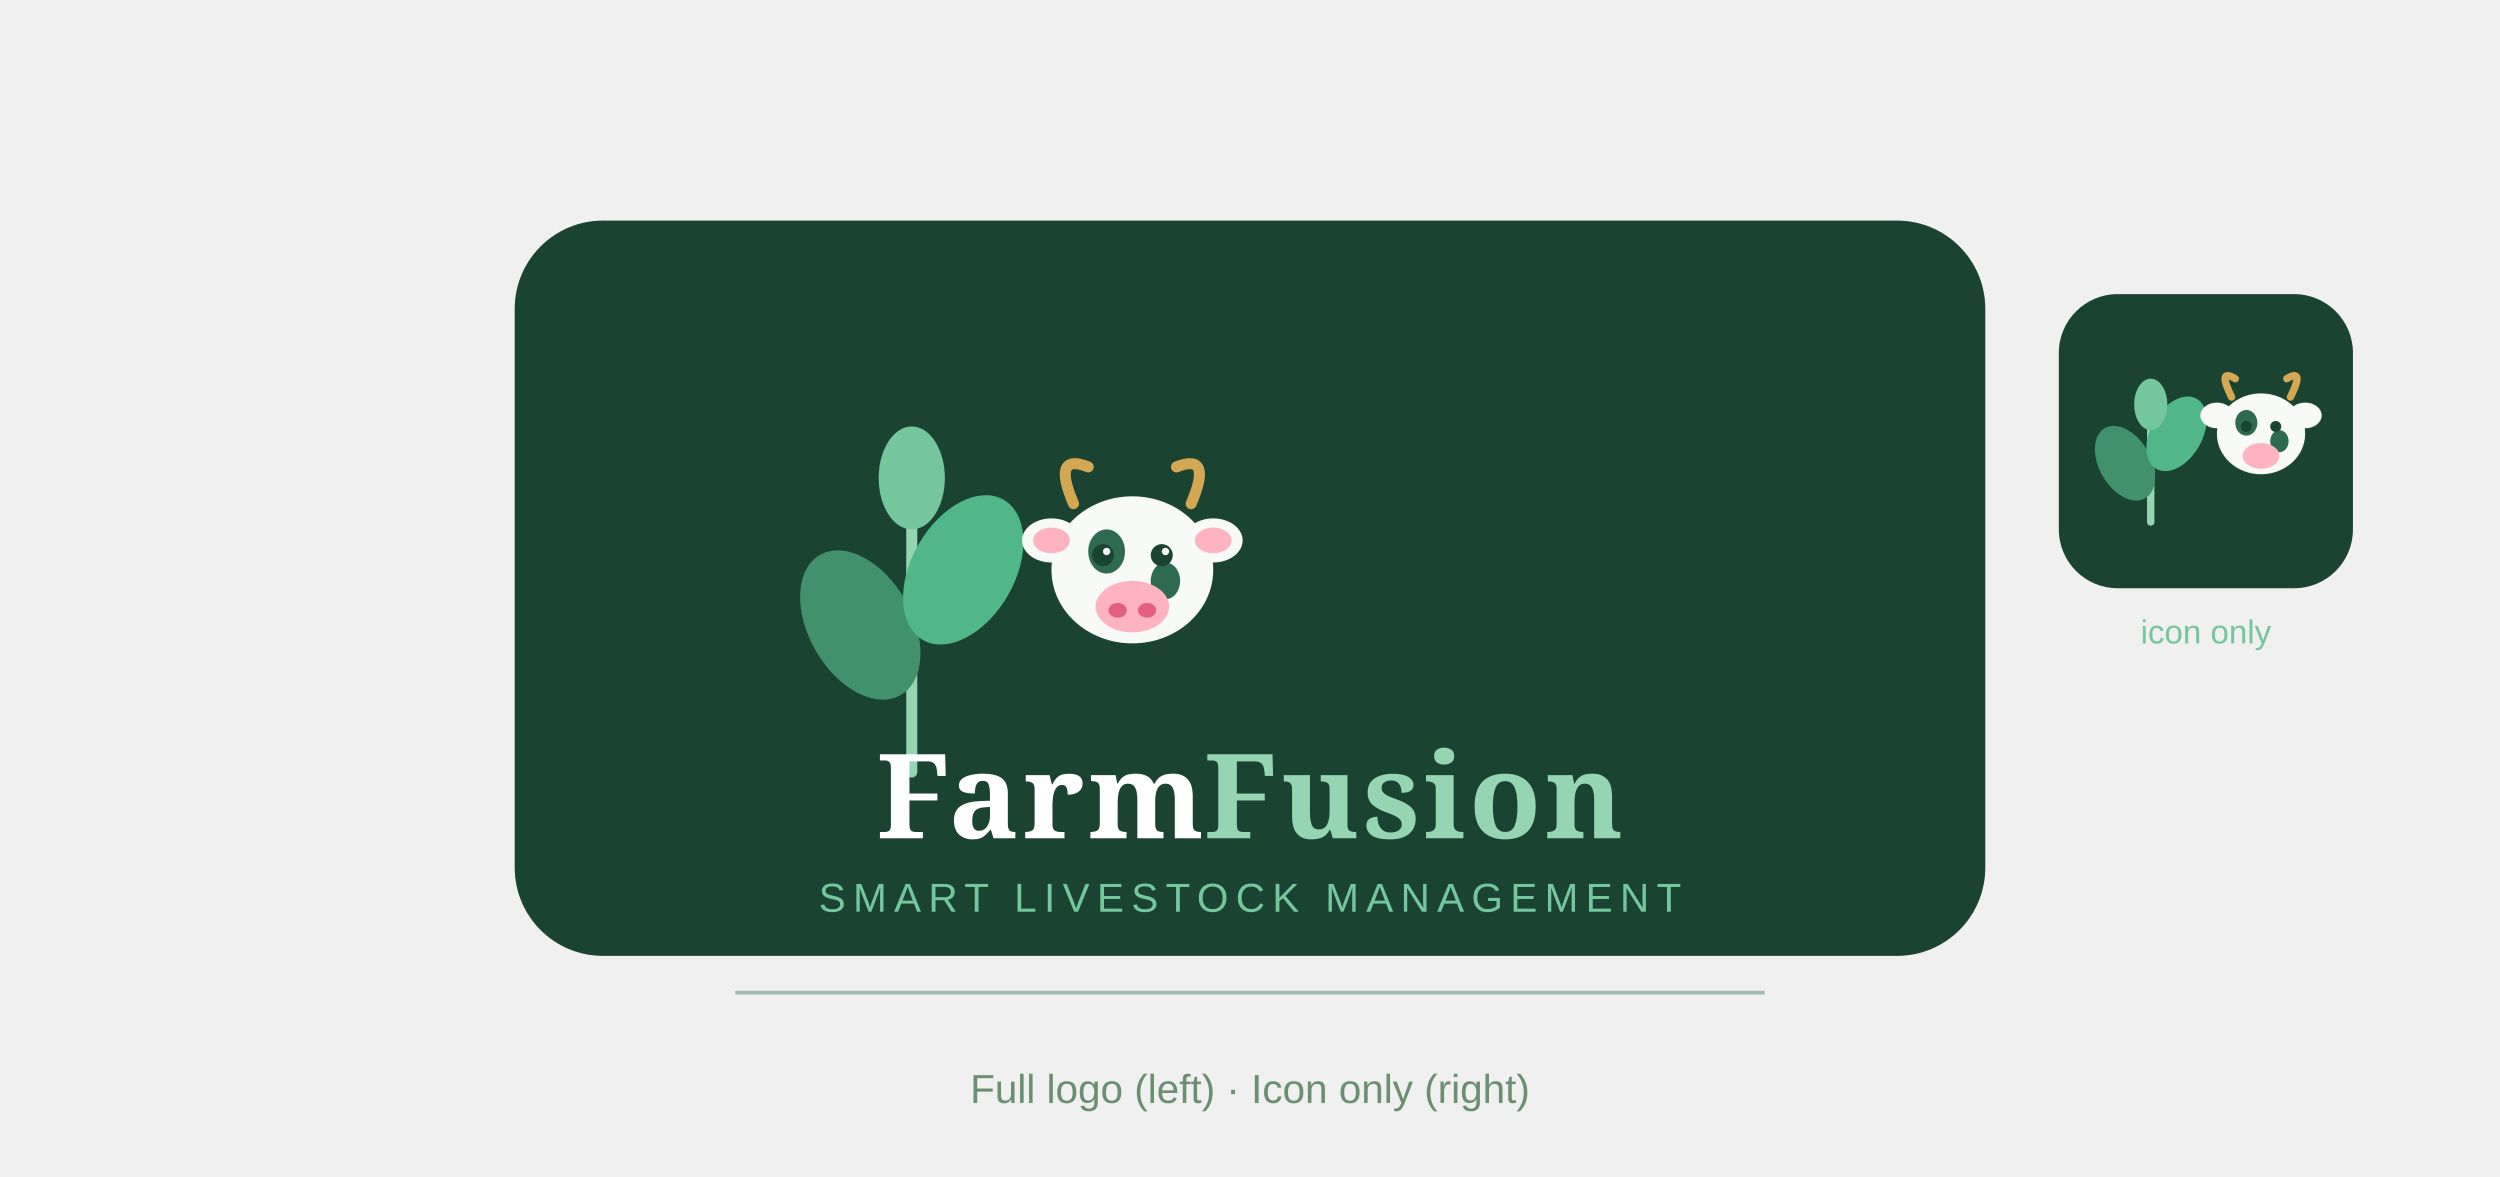
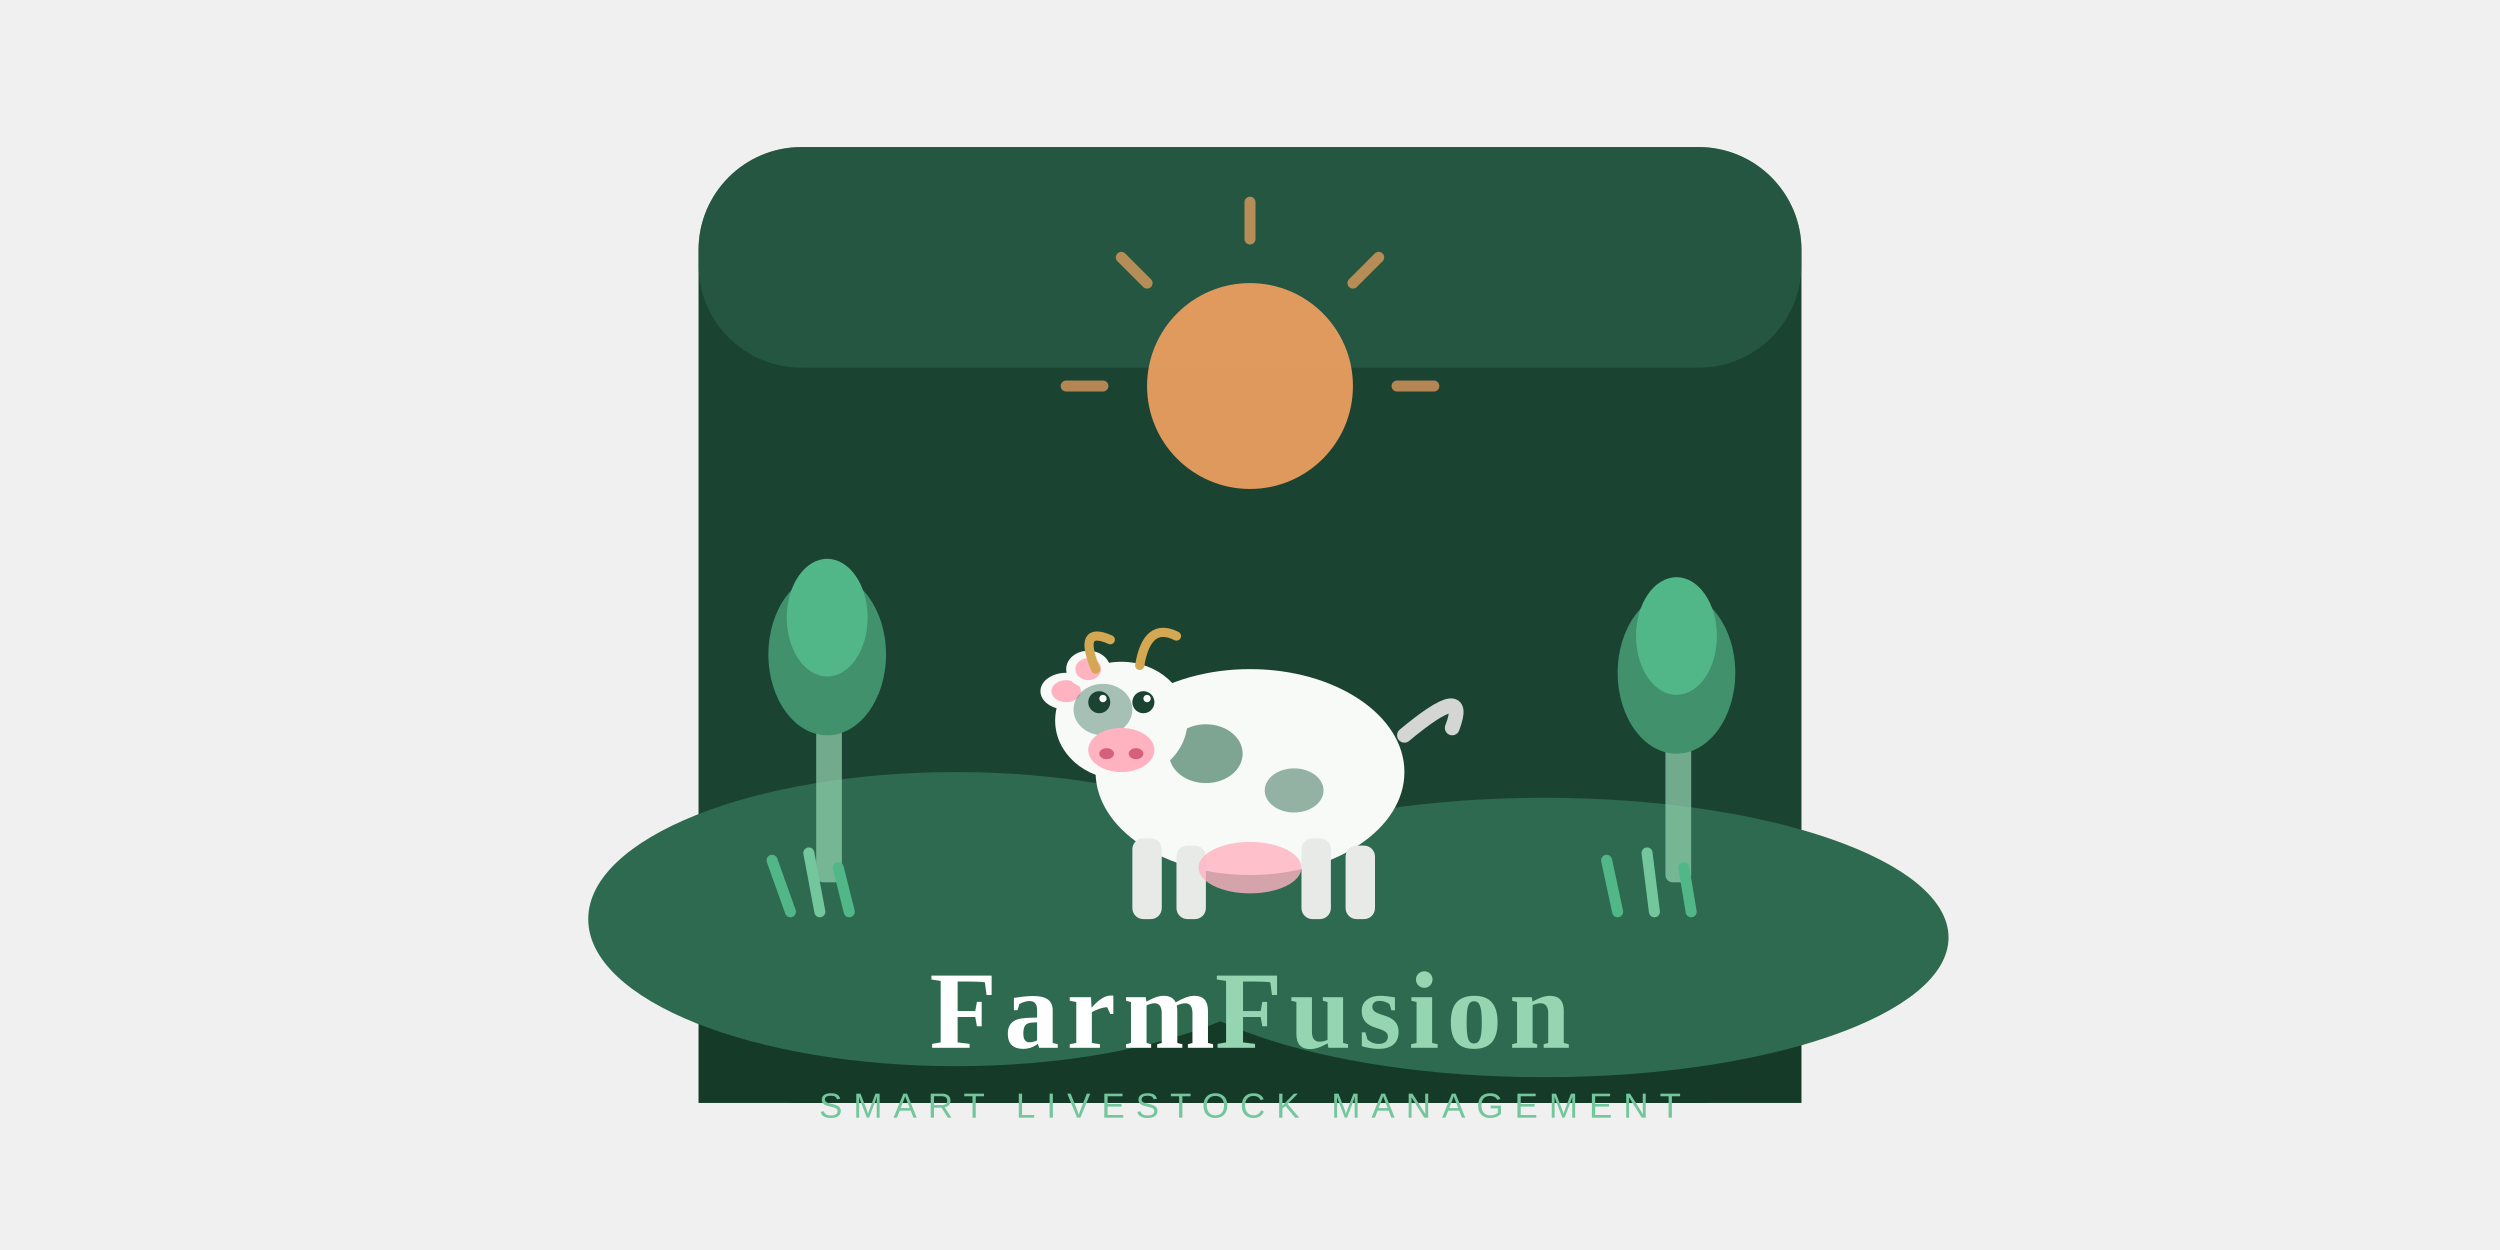
- <svg xmlns="http://www.w3.org/2000/svg" width="100%" viewBox="0 0 680 320">
-   <defs>
-     <clipPath id="leafClip">
-       <ellipse cx="0" cy="0" rx="18" ry="32" />
-     </clipPath>
-   </defs>
-   <rect x="140" y="60" width="400" height="200" rx="24" fill="#1b4332" style="fill:rgb(27, 67, 50);stroke:none;color:rgb(0, 0, 0);stroke-width:1px;stroke-linecap:butt;stroke-linejoin:miter;opacity:1;font-family:&quot;Anthropic Sans&quot;, -apple-system, BlinkMacSystemFont, &quot;Segoe UI&quot;, sans-serif;font-size:16px;font-weight:400;text-anchor:start;dominant-baseline:auto" />
-   <g transform="translate(248, 160)" style="fill:rgb(0, 0, 0);stroke:none;color:rgb(0, 0, 0);stroke-width:1px;stroke-linecap:butt;stroke-linejoin:miter;opacity:1;font-family:&quot;Anthropic Sans&quot;, -apple-system, BlinkMacSystemFont, &quot;Segoe UI&quot;, sans-serif;font-size:16px;font-weight:400;text-anchor:start;dominant-baseline:auto">
-     <line x1="0" y1="50" x2="0" y2="-30" stroke="#95d5b2" stroke-width="3" stroke-linecap="round" style="fill:rgb(0, 0, 0);stroke:rgb(149, 213, 178);color:rgb(0, 0, 0);stroke-width:3px;stroke-linecap:round;stroke-linejoin:miter;opacity:1;font-family:&quot;Anthropic Sans&quot;, -apple-system, BlinkMacSystemFont, &quot;Segoe UI&quot;, sans-serif;font-size:16px;font-weight:400;text-anchor:start;dominant-baseline:auto" />
-     <ellipse cx="-14" cy="10" rx="14" ry="22" fill="#40916c" transform="rotate(-30 -14 10)" style="fill:rgb(64, 145, 108);stroke:none;color:rgb(0, 0, 0);stroke-width:1px;stroke-linecap:butt;stroke-linejoin:miter;opacity:1;font-family:&quot;Anthropic Sans&quot;, -apple-system, BlinkMacSystemFont, &quot;Segoe UI&quot;, sans-serif;font-size:16px;font-weight:400;text-anchor:start;dominant-baseline:auto" />
-     <ellipse cx="14" cy="-5" rx="14" ry="22" fill="#52b788" transform="rotate(30 14 -5)" style="fill:rgb(82, 183, 136);stroke:none;color:rgb(0, 0, 0);stroke-width:1px;stroke-linecap:butt;stroke-linejoin:miter;opacity:1;font-family:&quot;Anthropic Sans&quot;, -apple-system, BlinkMacSystemFont, &quot;Segoe UI&quot;, sans-serif;font-size:16px;font-weight:400;text-anchor:start;dominant-baseline:auto" />
-     <ellipse cx="0" cy="-30" rx="9" ry="14" fill="#74c69d" style="fill:rgb(116, 198, 157);stroke:none;color:rgb(0, 0, 0);stroke-width:1px;stroke-linecap:butt;stroke-linejoin:miter;opacity:1;font-family:&quot;Anthropic Sans&quot;, -apple-system, BlinkMacSystemFont, &quot;Segoe UI&quot;, sans-serif;font-size:16px;font-weight:400;text-anchor:start;dominant-baseline:auto" />
-   </g>
-   <g transform="translate(308, 155)" style="fill:rgb(0, 0, 0);stroke:none;color:rgb(0, 0, 0);stroke-width:1px;stroke-linecap:butt;stroke-linejoin:miter;opacity:1;font-family:&quot;Anthropic Sans&quot;, -apple-system, BlinkMacSystemFont, &quot;Segoe UI&quot;, sans-serif;font-size:16px;font-weight:400;text-anchor:start;dominant-baseline:auto">
-     <ellipse cx="0" cy="0" rx="22" ry="20" fill="#f8faf8" style="fill:rgb(248, 250, 248);stroke:none;color:rgb(0, 0, 0);stroke-width:1px;stroke-linecap:butt;stroke-linejoin:miter;opacity:1;font-family:&quot;Anthropic Sans&quot;, -apple-system, BlinkMacSystemFont, &quot;Segoe UI&quot;, sans-serif;font-size:16px;font-weight:400;text-anchor:start;dominant-baseline:auto" />
-     <ellipse cx="-22" cy="-8" rx="8" ry="6" fill="#f8faf8" style="fill:rgb(248, 250, 248);stroke:none;color:rgb(0, 0, 0);stroke-width:1px;stroke-linecap:butt;stroke-linejoin:miter;opacity:1;font-family:&quot;Anthropic Sans&quot;, -apple-system, BlinkMacSystemFont, &quot;Segoe UI&quot;, sans-serif;font-size:16px;font-weight:400;text-anchor:start;dominant-baseline:auto" />
-     <ellipse cx="22" cy="-8" rx="8" ry="6" fill="#f8faf8" style="fill:rgb(248, 250, 248);stroke:none;color:rgb(0, 0, 0);stroke-width:1px;stroke-linecap:butt;stroke-linejoin:miter;opacity:1;font-family:&quot;Anthropic Sans&quot;, -apple-system, BlinkMacSystemFont, &quot;Segoe UI&quot;, sans-serif;font-size:16px;font-weight:400;text-anchor:start;dominant-baseline:auto" />
-     <ellipse cx="-22" cy="-8" rx="5" ry="3.5" fill="#ffb3c1" style="fill:rgb(255, 179, 193);stroke:none;color:rgb(0, 0, 0);stroke-width:1px;stroke-linecap:butt;stroke-linejoin:miter;opacity:1;font-family:&quot;Anthropic Sans&quot;, -apple-system, BlinkMacSystemFont, &quot;Segoe UI&quot;, sans-serif;font-size:16px;font-weight:400;text-anchor:start;dominant-baseline:auto" />
-     <ellipse cx="22" cy="-8" rx="5" ry="3.5" fill="#ffb3c1" style="fill:rgb(255, 179, 193);stroke:none;color:rgb(0, 0, 0);stroke-width:1px;stroke-linecap:butt;stroke-linejoin:miter;opacity:1;font-family:&quot;Anthropic Sans&quot;, -apple-system, BlinkMacSystemFont, &quot;Segoe UI&quot;, sans-serif;font-size:16px;font-weight:400;text-anchor:start;dominant-baseline:auto" />
-     <ellipse cx="-7" cy="-5" rx="5" ry="6" fill="#2d6a4f" style="fill:rgb(45, 106, 79);stroke:none;color:rgb(0, 0, 0);stroke-width:1px;stroke-linecap:butt;stroke-linejoin:miter;opacity:1;font-family:&quot;Anthropic Sans&quot;, -apple-system, BlinkMacSystemFont, &quot;Segoe UI&quot;, sans-serif;font-size:16px;font-weight:400;text-anchor:start;dominant-baseline:auto" />
-     <ellipse cx="9" cy="3" rx="4" ry="5" fill="#2d6a4f" style="fill:rgb(45, 106, 79);stroke:none;color:rgb(0, 0, 0);stroke-width:1px;stroke-linecap:butt;stroke-linejoin:miter;opacity:1;font-family:&quot;Anthropic Sans&quot;, -apple-system, BlinkMacSystemFont, &quot;Segoe UI&quot;, sans-serif;font-size:16px;font-weight:400;text-anchor:start;dominant-baseline:auto" />
-     <circle cx="-8" cy="-4" r="3" fill="#1b4332" style="fill:rgb(27, 67, 50);stroke:none;color:rgb(0, 0, 0);stroke-width:1px;stroke-linecap:butt;stroke-linejoin:miter;opacity:1;font-family:&quot;Anthropic Sans&quot;, -apple-system, BlinkMacSystemFont, &quot;Segoe UI&quot;, sans-serif;font-size:16px;font-weight:400;text-anchor:start;dominant-baseline:auto" />
-     <circle cx="8" cy="-4" r="3" fill="#1b4332" style="fill:rgb(27, 67, 50);stroke:none;color:rgb(0, 0, 0);stroke-width:1px;stroke-linecap:butt;stroke-linejoin:miter;opacity:1;font-family:&quot;Anthropic Sans&quot;, -apple-system, BlinkMacSystemFont, &quot;Segoe UI&quot;, sans-serif;font-size:16px;font-weight:400;text-anchor:start;dominant-baseline:auto" />
-     <circle cx="-7" cy="-5" r="1" fill="white" style="fill:rgb(255, 255, 255);stroke:none;color:rgb(0, 0, 0);stroke-width:1px;stroke-linecap:butt;stroke-linejoin:miter;opacity:1;font-family:&quot;Anthropic Sans&quot;, -apple-system, BlinkMacSystemFont, &quot;Segoe UI&quot;, sans-serif;font-size:16px;font-weight:400;text-anchor:start;dominant-baseline:auto" />
-     <circle cx="9" cy="-5" r="1" fill="white" style="fill:rgb(255, 255, 255);stroke:none;color:rgb(0, 0, 0);stroke-width:1px;stroke-linecap:butt;stroke-linejoin:miter;opacity:1;font-family:&quot;Anthropic Sans&quot;, -apple-system, BlinkMacSystemFont, &quot;Segoe UI&quot;, sans-serif;font-size:16px;font-weight:400;text-anchor:start;dominant-baseline:auto" />
-     <ellipse cx="0" cy="10" rx="10" ry="7" fill="#ffb3c1" style="fill:rgb(255, 179, 193);stroke:none;color:rgb(0, 0, 0);stroke-width:1px;stroke-linecap:butt;stroke-linejoin:miter;opacity:1;font-family:&quot;Anthropic Sans&quot;, -apple-system, BlinkMacSystemFont, &quot;Segoe UI&quot;, sans-serif;font-size:16px;font-weight:400;text-anchor:start;dominant-baseline:auto" />
-     <ellipse cx="-4" cy="11" rx="2.5" ry="2" fill="#e0607e" style="fill:rgb(224, 96, 126);stroke:none;color:rgb(0, 0, 0);stroke-width:1px;stroke-linecap:butt;stroke-linejoin:miter;opacity:1;font-family:&quot;Anthropic Sans&quot;, -apple-system, BlinkMacSystemFont, &quot;Segoe UI&quot;, sans-serif;font-size:16px;font-weight:400;text-anchor:start;dominant-baseline:auto" />
-     <ellipse cx="4" cy="11" rx="2.5" ry="2" fill="#e0607e" style="fill:rgb(224, 96, 126);stroke:none;color:rgb(0, 0, 0);stroke-width:1px;stroke-linecap:butt;stroke-linejoin:miter;opacity:1;font-family:&quot;Anthropic Sans&quot;, -apple-system, BlinkMacSystemFont, &quot;Segoe UI&quot;, sans-serif;font-size:16px;font-weight:400;text-anchor:start;dominant-baseline:auto" />
-     <path d="M -16 -18 Q -22 -32 -12 -28" stroke="#d4a853" stroke-width="3" fill="none" stroke-linecap="round" style="fill:none;stroke:rgb(212, 168, 83);color:rgb(0, 0, 0);stroke-width:3px;stroke-linecap:round;stroke-linejoin:miter;opacity:1;font-family:&quot;Anthropic Sans&quot;, -apple-system, BlinkMacSystemFont, &quot;Segoe UI&quot;, sans-serif;font-size:16px;font-weight:400;text-anchor:start;dominant-baseline:auto" />
-     <path d="M 16 -18 Q 22 -32 12 -28" stroke="#d4a853" stroke-width="3" fill="none" stroke-linecap="round" style="fill:none;stroke:rgb(212, 168, 83);color:rgb(0, 0, 0);stroke-width:3px;stroke-linecap:round;stroke-linejoin:miter;opacity:1;font-family:&quot;Anthropic Sans&quot;, -apple-system, BlinkMacSystemFont, &quot;Segoe UI&quot;, sans-serif;font-size:16px;font-weight:400;text-anchor:start;dominant-baseline:auto" />
-   </g>
-   <text x="340" y="228" text-anchor="middle" font-family="Georgia, serif" font-size="32" font-weight="700" fill="white" letter-spacing="1" style="fill:rgb(255, 255, 255);stroke:none;color:rgb(0, 0, 0);stroke-width:1px;stroke-linecap:butt;stroke-linejoin:miter;opacity:1;font-family:Georgia, serif;font-size:32px;font-weight:700;text-anchor:middle;dominant-baseline:auto">Farm<tspan fill="#95d5b2" style="fill:rgb(149, 213, 178);stroke:none;color:rgb(0, 0, 0);stroke-width:1px;stroke-linecap:butt;stroke-linejoin:miter;opacity:1;font-family:Georgia, serif;font-size:32px;font-weight:700;text-anchor:middle;dominant-baseline:auto">Fusion</tspan>
+ <svg xmlns="http://www.w3.org/2000/svg" width="100%" viewBox="0 0 680 340">
+   <rect x="190" y="40" width="300" height="260" rx="28" fill="#1b4332" style="fill:rgb(27, 67, 50);stroke:none;color:rgb(0, 0, 0);stroke-width:1px;stroke-linecap:butt;stroke-linejoin:miter;opacity:1;font-family:&quot;Anthropic Sans&quot;, -apple-system, BlinkMacSystemFont, &quot;Segoe UI&quot;, sans-serif;font-size:16px;font-weight:400;text-anchor:start;dominant-baseline:auto" />
+   <rect x="190" y="40" width="300" height="60" rx="28" fill="#2d6a4f" opacity="0.5" style="fill:rgb(45, 106, 79);stroke:none;color:rgb(0, 0, 0);stroke-width:1px;stroke-linecap:butt;stroke-linejoin:miter;opacity:0.5;font-family:&quot;Anthropic Sans&quot;, -apple-system, BlinkMacSystemFont, &quot;Segoe UI&quot;, sans-serif;font-size:16px;font-weight:400;text-anchor:start;dominant-baseline:auto" />
+   <rect x="190" y="245" width="300" height="55" rx="0" fill="#163a28" style="fill:rgb(22, 58, 40);stroke:none;color:rgb(0, 0, 0);stroke-width:1px;stroke-linecap:butt;stroke-linejoin:miter;opacity:1;font-family:&quot;Anthropic Sans&quot;, -apple-system, BlinkMacSystemFont, &quot;Segoe UI&quot;, sans-serif;font-size:16px;font-weight:400;text-anchor:start;dominant-baseline:auto" />
+   <rect x="190" y="245" width="300" height="55" rx="28" fill="#163a28" style="fill:rgb(22, 58, 40);stroke:none;color:rgb(0, 0, 0);stroke-width:1px;stroke-linecap:butt;stroke-linejoin:miter;opacity:1;font-family:&quot;Anthropic Sans&quot;, -apple-system, BlinkMacSystemFont, &quot;Segoe UI&quot;, sans-serif;font-size:16px;font-weight:400;text-anchor:start;dominant-baseline:auto" />
+   <circle cx="340" cy="105" r="28" fill="#f4a261" opacity="0.9" style="fill:rgb(244, 162, 97);stroke:none;color:rgb(0, 0, 0);stroke-width:1px;stroke-linecap:butt;stroke-linejoin:miter;opacity:0.9;font-family:&quot;Anthropic Sans&quot;, -apple-system, BlinkMacSystemFont, &quot;Segoe UI&quot;, sans-serif;font-size:16px;font-weight:400;text-anchor:start;dominant-baseline:auto" />
+   <line x1="340" y1="65" x2="340" y2="55" stroke="#f4a261" stroke-width="3" stroke-linecap="round" opacity="0.7" style="fill:rgb(0, 0, 0);stroke:rgb(244, 162, 97);color:rgb(0, 0, 0);stroke-width:3px;stroke-linecap:round;stroke-linejoin:miter;opacity:0.7;font-family:&quot;Anthropic Sans&quot;, -apple-system, BlinkMacSystemFont, &quot;Segoe UI&quot;, sans-serif;font-size:16px;font-weight:400;text-anchor:start;dominant-baseline:auto" />
+   <line x1="368" y1="77" x2="375" y2="70" stroke="#f4a261" stroke-width="3" stroke-linecap="round" opacity="0.7" style="fill:rgb(0, 0, 0);stroke:rgb(244, 162, 97);color:rgb(0, 0, 0);stroke-width:3px;stroke-linecap:round;stroke-linejoin:miter;opacity:0.7;font-family:&quot;Anthropic Sans&quot;, -apple-system, BlinkMacSystemFont, &quot;Segoe UI&quot;, sans-serif;font-size:16px;font-weight:400;text-anchor:start;dominant-baseline:auto" />
+   <line x1="380" y1="105" x2="390" y2="105" stroke="#f4a261" stroke-width="3" stroke-linecap="round" opacity="0.7" style="fill:rgb(0, 0, 0);stroke:rgb(244, 162, 97);color:rgb(0, 0, 0);stroke-width:3px;stroke-linecap:round;stroke-linejoin:miter;opacity:0.7;font-family:&quot;Anthropic Sans&quot;, -apple-system, BlinkMacSystemFont, &quot;Segoe UI&quot;, sans-serif;font-size:16px;font-weight:400;text-anchor:start;dominant-baseline:auto" />
+   <line x1="312" y1="77" x2="305" y2="70" stroke="#f4a261" stroke-width="3" stroke-linecap="round" opacity="0.7" style="fill:rgb(0, 0, 0);stroke:rgb(244, 162, 97);color:rgb(0, 0, 0);stroke-width:3px;stroke-linecap:round;stroke-linejoin:miter;opacity:0.7;font-family:&quot;Anthropic Sans&quot;, -apple-system, BlinkMacSystemFont, &quot;Segoe UI&quot;, sans-serif;font-size:16px;font-weight:400;text-anchor:start;dominant-baseline:auto" />
+   <line x1="300" y1="105" x2="290" y2="105" stroke="#f4a261" stroke-width="3" stroke-linecap="round" opacity="0.7" style="fill:rgb(0, 0, 0);stroke:rgb(244, 162, 97);color:rgb(0, 0, 0);stroke-width:3px;stroke-linecap:round;stroke-linejoin:miter;opacity:0.7;font-family:&quot;Anthropic Sans&quot;, -apple-system, BlinkMacSystemFont, &quot;Segoe UI&quot;, sans-serif;font-size:16px;font-weight:400;text-anchor:start;dominant-baseline:auto" />
+   <ellipse cx="260" cy="250" rx="100" ry="40" fill="#2d6a4f" style="fill:rgb(45, 106, 79);stroke:none;color:rgb(0, 0, 0);stroke-width:1px;stroke-linecap:butt;stroke-linejoin:miter;opacity:1;font-family:&quot;Anthropic Sans&quot;, -apple-system, BlinkMacSystemFont, &quot;Segoe UI&quot;, sans-serif;font-size:16px;font-weight:400;text-anchor:start;dominant-baseline:auto" />
+   <ellipse cx="420" cy="255" rx="110" ry="38" fill="#2d6a4f" style="fill:rgb(45, 106, 79);stroke:none;color:rgb(0, 0, 0);stroke-width:1px;stroke-linecap:butt;stroke-linejoin:miter;opacity:1;font-family:&quot;Anthropic Sans&quot;, -apple-system, BlinkMacSystemFont, &quot;Segoe UI&quot;, sans-serif;font-size:16px;font-weight:400;text-anchor:start;dominant-baseline:auto" />
+   <rect x="222" y="190" width="7" height="50" rx="2" fill="#95d5b2" opacity="0.7" style="fill:rgb(149, 213, 178);stroke:none;color:rgb(0, 0, 0);stroke-width:1px;stroke-linecap:butt;stroke-linejoin:miter;opacity:0.7;font-family:&quot;Anthropic Sans&quot;, -apple-system, BlinkMacSystemFont, &quot;Segoe UI&quot;, sans-serif;font-size:16px;font-weight:400;text-anchor:start;dominant-baseline:auto" />
+   <ellipse cx="225" cy="178" rx="16" ry="22" fill="#40916c" style="fill:rgb(64, 145, 108);stroke:none;color:rgb(0, 0, 0);stroke-width:1px;stroke-linecap:butt;stroke-linejoin:miter;opacity:1;font-family:&quot;Anthropic Sans&quot;, -apple-system, BlinkMacSystemFont, &quot;Segoe UI&quot;, sans-serif;font-size:16px;font-weight:400;text-anchor:start;dominant-baseline:auto" />
+   <ellipse cx="225" cy="168" rx="11" ry="16" fill="#52b788" style="fill:rgb(82, 183, 136);stroke:none;color:rgb(0, 0, 0);stroke-width:1px;stroke-linecap:butt;stroke-linejoin:miter;opacity:1;font-family:&quot;Anthropic Sans&quot;, -apple-system, BlinkMacSystemFont, &quot;Segoe UI&quot;, sans-serif;font-size:16px;font-weight:400;text-anchor:start;dominant-baseline:auto" />
+   <rect x="453" y="195" width="7" height="45" rx="2" fill="#95d5b2" opacity="0.7" style="fill:rgb(149, 213, 178);stroke:none;color:rgb(0, 0, 0);stroke-width:1px;stroke-linecap:butt;stroke-linejoin:miter;opacity:0.7;font-family:&quot;Anthropic Sans&quot;, -apple-system, BlinkMacSystemFont, &quot;Segoe UI&quot;, sans-serif;font-size:16px;font-weight:400;text-anchor:start;dominant-baseline:auto" />
+   <ellipse cx="456" cy="183" rx="16" ry="22" fill="#40916c" style="fill:rgb(64, 145, 108);stroke:none;color:rgb(0, 0, 0);stroke-width:1px;stroke-linecap:butt;stroke-linejoin:miter;opacity:1;font-family:&quot;Anthropic Sans&quot;, -apple-system, BlinkMacSystemFont, &quot;Segoe UI&quot;, sans-serif;font-size:16px;font-weight:400;text-anchor:start;dominant-baseline:auto" />
+   <ellipse cx="456" cy="173" rx="11" ry="16" fill="#52b788" style="fill:rgb(82, 183, 136);stroke:none;color:rgb(0, 0, 0);stroke-width:1px;stroke-linecap:butt;stroke-linejoin:miter;opacity:1;font-family:&quot;Anthropic Sans&quot;, -apple-system, BlinkMacSystemFont, &quot;Segoe UI&quot;, sans-serif;font-size:16px;font-weight:400;text-anchor:start;dominant-baseline:auto" />
+   <ellipse cx="340" cy="210" rx="42" ry="28" fill="#f8faf8" style="fill:rgb(248, 250, 248);stroke:none;color:rgb(0, 0, 0);stroke-width:1px;stroke-linecap:butt;stroke-linejoin:miter;opacity:1;font-family:&quot;Anthropic Sans&quot;, -apple-system, BlinkMacSystemFont, &quot;Segoe UI&quot;, sans-serif;font-size:16px;font-weight:400;text-anchor:start;dominant-baseline:auto" />
+   <rect x="308" y="228" width="8" height="22" rx="3" fill="#e8eae8" style="fill:rgb(232, 234, 232);stroke:none;color:rgb(0, 0, 0);stroke-width:1px;stroke-linecap:butt;stroke-linejoin:miter;opacity:1;font-family:&quot;Anthropic Sans&quot;, -apple-system, BlinkMacSystemFont, &quot;Segoe UI&quot;, sans-serif;font-size:16px;font-weight:400;text-anchor:start;dominant-baseline:auto" />
+   <rect x="320" y="230" width="8" height="20" rx="3" fill="#e8eae8" style="fill:rgb(232, 234, 232);stroke:none;color:rgb(0, 0, 0);stroke-width:1px;stroke-linecap:butt;stroke-linejoin:miter;opacity:1;font-family:&quot;Anthropic Sans&quot;, -apple-system, BlinkMacSystemFont, &quot;Segoe UI&quot;, sans-serif;font-size:16px;font-weight:400;text-anchor:start;dominant-baseline:auto" />
+   <rect x="354" y="228" width="8" height="22" rx="3" fill="#e8eae8" style="fill:rgb(232, 234, 232);stroke:none;color:rgb(0, 0, 0);stroke-width:1px;stroke-linecap:butt;stroke-linejoin:miter;opacity:1;font-family:&quot;Anthropic Sans&quot;, -apple-system, BlinkMacSystemFont, &quot;Segoe UI&quot;, sans-serif;font-size:16px;font-weight:400;text-anchor:start;dominant-baseline:auto" />
+   <rect x="366" y="230" width="8" height="20" rx="3" fill="#e8eae8" style="fill:rgb(232, 234, 232);stroke:none;color:rgb(0, 0, 0);stroke-width:1px;stroke-linecap:butt;stroke-linejoin:miter;opacity:1;font-family:&quot;Anthropic Sans&quot;, -apple-system, BlinkMacSystemFont, &quot;Segoe UI&quot;, sans-serif;font-size:16px;font-weight:400;text-anchor:start;dominant-baseline:auto" />
+   <ellipse cx="328" cy="205" rx="10" ry="8" fill="#2d6a4f" opacity="0.6" style="fill:rgb(45, 106, 79);stroke:none;color:rgb(0, 0, 0);stroke-width:1px;stroke-linecap:butt;stroke-linejoin:miter;opacity:0.6;font-family:&quot;Anthropic Sans&quot;, -apple-system, BlinkMacSystemFont, &quot;Segoe UI&quot;, sans-serif;font-size:16px;font-weight:400;text-anchor:start;dominant-baseline:auto" />
+   <ellipse cx="352" cy="215" rx="8" ry="6" fill="#2d6a4f" opacity="0.5" style="fill:rgb(45, 106, 79);stroke:none;color:rgb(0, 0, 0);stroke-width:1px;stroke-linecap:butt;stroke-linejoin:miter;opacity:0.5;font-family:&quot;Anthropic Sans&quot;, -apple-system, BlinkMacSystemFont, &quot;Segoe UI&quot;, sans-serif;font-size:16px;font-weight:400;text-anchor:start;dominant-baseline:auto" />
+   <path d="M 382 200 Q 400 185 395 198" stroke="#d4d6d4" stroke-width="4" fill="none" stroke-linecap="round" style="fill:none;stroke:rgb(212, 214, 212);color:rgb(0, 0, 0);stroke-width:4px;stroke-linecap:round;stroke-linejoin:miter;opacity:1;font-family:&quot;Anthropic Sans&quot;, -apple-system, BlinkMacSystemFont, &quot;Segoe UI&quot;, sans-serif;font-size:16px;font-weight:400;text-anchor:start;dominant-baseline:auto" />
+   <ellipse cx="340" cy="236" rx="14" ry="7" fill="#ffb3c1" opacity="0.8" style="fill:rgb(255, 179, 193);stroke:none;color:rgb(0, 0, 0);stroke-width:1px;stroke-linecap:butt;stroke-linejoin:miter;opacity:0.8;font-family:&quot;Anthropic Sans&quot;, -apple-system, BlinkMacSystemFont, &quot;Segoe UI&quot;, sans-serif;font-size:16px;font-weight:400;text-anchor:start;dominant-baseline:auto" />
+   <ellipse cx="305" cy="196" rx="18" ry="16" fill="#f8faf8" style="fill:rgb(248, 250, 248);stroke:none;color:rgb(0, 0, 0);stroke-width:1px;stroke-linecap:butt;stroke-linejoin:miter;opacity:1;font-family:&quot;Anthropic Sans&quot;, -apple-system, BlinkMacSystemFont, &quot;Segoe UI&quot;, sans-serif;font-size:16px;font-weight:400;text-anchor:start;dominant-baseline:auto" />
+   <ellipse cx="290" cy="188" rx="7" ry="5" fill="#f8faf8" style="fill:rgb(248, 250, 248);stroke:none;color:rgb(0, 0, 0);stroke-width:1px;stroke-linecap:butt;stroke-linejoin:miter;opacity:1;font-family:&quot;Anthropic Sans&quot;, -apple-system, BlinkMacSystemFont, &quot;Segoe UI&quot;, sans-serif;font-size:16px;font-weight:400;text-anchor:start;dominant-baseline:auto" />
+   <ellipse cx="290" cy="188" rx="4" ry="3" fill="#ffb3c1" style="fill:rgb(255, 179, 193);stroke:none;color:rgb(0, 0, 0);stroke-width:1px;stroke-linecap:butt;stroke-linejoin:miter;opacity:1;font-family:&quot;Anthropic Sans&quot;, -apple-system, BlinkMacSystemFont, &quot;Segoe UI&quot;, sans-serif;font-size:16px;font-weight:400;text-anchor:start;dominant-baseline:auto" />
+   <ellipse cx="296" cy="182" rx="6" ry="5" fill="#f8faf8" style="fill:rgb(248, 250, 248);stroke:none;color:rgb(0, 0, 0);stroke-width:1px;stroke-linecap:butt;stroke-linejoin:miter;opacity:1;font-family:&quot;Anthropic Sans&quot;, -apple-system, BlinkMacSystemFont, &quot;Segoe UI&quot;, sans-serif;font-size:16px;font-weight:400;text-anchor:start;dominant-baseline:auto" />
+   <ellipse cx="296" cy="182" rx="3.5" ry="3" fill="#ffb3c1" style="fill:rgb(255, 179, 193);stroke:none;color:rgb(0, 0, 0);stroke-width:1px;stroke-linecap:butt;stroke-linejoin:miter;opacity:1;font-family:&quot;Anthropic Sans&quot;, -apple-system, BlinkMacSystemFont, &quot;Segoe UI&quot;, sans-serif;font-size:16px;font-weight:400;text-anchor:start;dominant-baseline:auto" />
+   <path d="M 298 182 Q 293 170 302 174" stroke="#d4a853" stroke-width="2.5" fill="none" stroke-linecap="round" style="fill:none;stroke:rgb(212, 168, 83);color:rgb(0, 0, 0);stroke-width:2.5px;stroke-linecap:round;stroke-linejoin:miter;opacity:1;font-family:&quot;Anthropic Sans&quot;, -apple-system, BlinkMacSystemFont, &quot;Segoe UI&quot;, sans-serif;font-size:16px;font-weight:400;text-anchor:start;dominant-baseline:auto" />
+   <path d="M 310 181 Q 312 169 320 173" stroke="#d4a853" stroke-width="2.5" fill="none" stroke-linecap="round" style="fill:none;stroke:rgb(212, 168, 83);color:rgb(0, 0, 0);stroke-width:2.5px;stroke-linecap:round;stroke-linejoin:miter;opacity:1;font-family:&quot;Anthropic Sans&quot;, -apple-system, BlinkMacSystemFont, &quot;Segoe UI&quot;, sans-serif;font-size:16px;font-weight:400;text-anchor:start;dominant-baseline:auto" />
+   <ellipse cx="300" cy="193" rx="8" ry="7" fill="#2d6a4f" opacity="0.4" style="fill:rgb(45, 106, 79);stroke:none;color:rgb(0, 0, 0);stroke-width:1px;stroke-linecap:butt;stroke-linejoin:miter;opacity:0.4;font-family:&quot;Anthropic Sans&quot;, -apple-system, BlinkMacSystemFont, &quot;Segoe UI&quot;, sans-serif;font-size:16px;font-weight:400;text-anchor:start;dominant-baseline:auto" />
+   <circle cx="299" cy="191" r="3" fill="#1b4332" style="fill:rgb(27, 67, 50);stroke:none;color:rgb(0, 0, 0);stroke-width:1px;stroke-linecap:butt;stroke-linejoin:miter;opacity:1;font-family:&quot;Anthropic Sans&quot;, -apple-system, BlinkMacSystemFont, &quot;Segoe UI&quot;, sans-serif;font-size:16px;font-weight:400;text-anchor:start;dominant-baseline:auto" />
+   <circle cx="311" cy="191" r="3" fill="#1b4332" style="fill:rgb(27, 67, 50);stroke:none;color:rgb(0, 0, 0);stroke-width:1px;stroke-linecap:butt;stroke-linejoin:miter;opacity:1;font-family:&quot;Anthropic Sans&quot;, -apple-system, BlinkMacSystemFont, &quot;Segoe UI&quot;, sans-serif;font-size:16px;font-weight:400;text-anchor:start;dominant-baseline:auto" />
+   <circle cx="300" cy="190" r="1" fill="white" style="fill:rgb(255, 255, 255);stroke:none;color:rgb(0, 0, 0);stroke-width:1px;stroke-linecap:butt;stroke-linejoin:miter;opacity:1;font-family:&quot;Anthropic Sans&quot;, -apple-system, BlinkMacSystemFont, &quot;Segoe UI&quot;, sans-serif;font-size:16px;font-weight:400;text-anchor:start;dominant-baseline:auto" />
+   <circle cx="312" cy="190" r="1" fill="white" style="fill:rgb(255, 255, 255);stroke:none;color:rgb(0, 0, 0);stroke-width:1px;stroke-linecap:butt;stroke-linejoin:miter;opacity:1;font-family:&quot;Anthropic Sans&quot;, -apple-system, BlinkMacSystemFont, &quot;Segoe UI&quot;, sans-serif;font-size:16px;font-weight:400;text-anchor:start;dominant-baseline:auto" />
+   <ellipse cx="305" cy="204" rx="9" ry="6" fill="#ffb3c1" style="fill:rgb(255, 179, 193);stroke:none;color:rgb(0, 0, 0);stroke-width:1px;stroke-linecap:butt;stroke-linejoin:miter;opacity:1;font-family:&quot;Anthropic Sans&quot;, -apple-system, BlinkMacSystemFont, &quot;Segoe UI&quot;, sans-serif;font-size:16px;font-weight:400;text-anchor:start;dominant-baseline:auto" />
+   <ellipse cx="301" cy="205" rx="2" ry="1.5" fill="#d4607a" style="fill:rgb(212, 96, 122);stroke:none;color:rgb(0, 0, 0);stroke-width:1px;stroke-linecap:butt;stroke-linejoin:miter;opacity:1;font-family:&quot;Anthropic Sans&quot;, -apple-system, BlinkMacSystemFont, &quot;Segoe UI&quot;, sans-serif;font-size:16px;font-weight:400;text-anchor:start;dominant-baseline:auto" />
+   <ellipse cx="309" cy="205" rx="2" ry="1.5" fill="#d4607a" style="fill:rgb(212, 96, 122);stroke:none;color:rgb(0, 0, 0);stroke-width:1px;stroke-linecap:butt;stroke-linejoin:miter;opacity:1;font-family:&quot;Anthropic Sans&quot;, -apple-system, BlinkMacSystemFont, &quot;Segoe UI&quot;, sans-serif;font-size:16px;font-weight:400;text-anchor:start;dominant-baseline:auto" />
+   <line x1="215" y1="248" x2="210" y2="234" stroke="#52b788" stroke-width="3" stroke-linecap="round" style="fill:rgb(0, 0, 0);stroke:rgb(82, 183, 136);color:rgb(0, 0, 0);stroke-width:3px;stroke-linecap:round;stroke-linejoin:miter;opacity:1;font-family:&quot;Anthropic Sans&quot;, -apple-system, BlinkMacSystemFont, &quot;Segoe UI&quot;, sans-serif;font-size:16px;font-weight:400;text-anchor:start;dominant-baseline:auto" />
+   <line x1="223" y1="248" x2="220" y2="232" stroke="#74c69d" stroke-width="3" stroke-linecap="round" style="fill:rgb(0, 0, 0);stroke:rgb(116, 198, 157);color:rgb(0, 0, 0);stroke-width:3px;stroke-linecap:round;stroke-linejoin:miter;opacity:1;font-family:&quot;Anthropic Sans&quot;, -apple-system, BlinkMacSystemFont, &quot;Segoe UI&quot;, sans-serif;font-size:16px;font-weight:400;text-anchor:start;dominant-baseline:auto" />
+   <line x1="231" y1="248" x2="228" y2="236" stroke="#52b788" stroke-width="3" stroke-linecap="round" style="fill:rgb(0, 0, 0);stroke:rgb(82, 183, 136);color:rgb(0, 0, 0);stroke-width:3px;stroke-linecap:round;stroke-linejoin:miter;opacity:1;font-family:&quot;Anthropic Sans&quot;, -apple-system, BlinkMacSystemFont, &quot;Segoe UI&quot;, sans-serif;font-size:16px;font-weight:400;text-anchor:start;dominant-baseline:auto" />
+   <line x1="440" y1="248" x2="437" y2="234" stroke="#52b788" stroke-width="3" stroke-linecap="round" style="fill:rgb(0, 0, 0);stroke:rgb(82, 183, 136);color:rgb(0, 0, 0);stroke-width:3px;stroke-linecap:round;stroke-linejoin:miter;opacity:1;font-family:&quot;Anthropic Sans&quot;, -apple-system, BlinkMacSystemFont, &quot;Segoe UI&quot;, sans-serif;font-size:16px;font-weight:400;text-anchor:start;dominant-baseline:auto" />
+   <line x1="450" y1="248" x2="448" y2="232" stroke="#74c69d" stroke-width="3" stroke-linecap="round" style="fill:rgb(0, 0, 0);stroke:rgb(116, 198, 157);color:rgb(0, 0, 0);stroke-width:3px;stroke-linecap:round;stroke-linejoin:miter;opacity:1;font-family:&quot;Anthropic Sans&quot;, -apple-system, BlinkMacSystemFont, &quot;Segoe UI&quot;, sans-serif;font-size:16px;font-weight:400;text-anchor:start;dominant-baseline:auto" />
+   <line x1="460" y1="248" x2="458" y2="236" stroke="#52b788" stroke-width="3" stroke-linecap="round" style="fill:rgb(0, 0, 0);stroke:rgb(82, 183, 136);color:rgb(0, 0, 0);stroke-width:3px;stroke-linecap:round;stroke-linejoin:miter;opacity:1;font-family:&quot;Anthropic Sans&quot;, -apple-system, BlinkMacSystemFont, &quot;Segoe UI&quot;, sans-serif;font-size:16px;font-weight:400;text-anchor:start;dominant-baseline:auto" />
+   <text x="340" y="285" text-anchor="middle" font-family="Georgia, 'Times New Roman', serif" font-size="30" font-weight="700" fill="white" letter-spacing="2" style="fill:rgb(255, 255, 255);stroke:none;color:rgb(0, 0, 0);stroke-width:1px;stroke-linecap:butt;stroke-linejoin:miter;opacity:1;font-family:Georgia, &quot;Times New Roman&quot;, serif;font-size:30px;font-weight:700;text-anchor:middle;dominant-baseline:auto">Farm<tspan fill="#95d5b2" style="fill:rgb(149, 213, 178);stroke:none;color:rgb(0, 0, 0);stroke-width:1px;stroke-linecap:butt;stroke-linejoin:miter;opacity:1;font-family:Georgia, &quot;Times New Roman&quot;, serif;font-size:30px;font-weight:700;text-anchor:middle;dominant-baseline:auto">Fusion</tspan>
  </text>
-   <text x="340" y="248" text-anchor="middle" font-family="Arial, sans-serif" font-size="11" fill="#74c69d" letter-spacing="2" style="fill:rgb(116, 198, 157);stroke:none;color:rgb(0, 0, 0);stroke-width:1px;stroke-linecap:butt;stroke-linejoin:miter;opacity:1;font-family:Arial, sans-serif;font-size:11px;font-weight:400;text-anchor:middle;dominant-baseline:auto">SMART LIVESTOCK MANAGEMENT</text>
-   <line x1="200" y1="270" x2="480" y2="270" stroke="#2d6a4f" stroke-width="1" opacity="0.4" style="fill:rgb(0, 0, 0);stroke:rgb(45, 106, 79);color:rgb(0, 0, 0);stroke-width:1px;stroke-linecap:butt;stroke-linejoin:miter;opacity:0.4;font-family:&quot;Anthropic Sans&quot;, -apple-system, BlinkMacSystemFont, &quot;Segoe UI&quot;, sans-serif;font-size:16px;font-weight:400;text-anchor:start;dominant-baseline:auto" />
-   <g transform="translate(0, 0)" style="fill:rgb(0, 0, 0);stroke:none;color:rgb(0, 0, 0);stroke-width:1px;stroke-linecap:butt;stroke-linejoin:miter;opacity:1;font-family:&quot;Anthropic Sans&quot;, -apple-system, BlinkMacSystemFont, &quot;Segoe UI&quot;, sans-serif;font-size:16px;font-weight:400;text-anchor:start;dominant-baseline:auto">
-     <rect x="560" y="80" width="80" height="80" rx="16" fill="#1b4332" style="fill:rgb(27, 67, 50);stroke:none;color:rgb(0, 0, 0);stroke-width:1px;stroke-linecap:butt;stroke-linejoin:miter;opacity:1;font-family:&quot;Anthropic Sans&quot;, -apple-system, BlinkMacSystemFont, &quot;Segoe UI&quot;, sans-serif;font-size:16px;font-weight:400;text-anchor:start;dominant-baseline:auto" />
-     <g transform="translate(585, 120)" style="fill:rgb(0, 0, 0);stroke:none;color:rgb(0, 0, 0);stroke-width:1px;stroke-linecap:butt;stroke-linejoin:miter;opacity:1;font-family:&quot;Anthropic Sans&quot;, -apple-system, BlinkMacSystemFont, &quot;Segoe UI&quot;, sans-serif;font-size:16px;font-weight:400;text-anchor:start;dominant-baseline:auto">
-       <line x1="0" y1="22" x2="0" y2="-10" stroke="#95d5b2" stroke-width="2" stroke-linecap="round" style="fill:rgb(0, 0, 0);stroke:rgb(149, 213, 178);color:rgb(0, 0, 0);stroke-width:2px;stroke-linecap:round;stroke-linejoin:miter;opacity:1;font-family:&quot;Anthropic Sans&quot;, -apple-system, BlinkMacSystemFont, &quot;Segoe UI&quot;, sans-serif;font-size:16px;font-weight:400;text-anchor:start;dominant-baseline:auto" />
-       <ellipse cx="-7" cy="6" rx="7" ry="11" fill="#40916c" transform="rotate(-30 -7 6)" style="fill:rgb(64, 145, 108);stroke:none;color:rgb(0, 0, 0);stroke-width:1px;stroke-linecap:butt;stroke-linejoin:miter;opacity:1;font-family:&quot;Anthropic Sans&quot;, -apple-system, BlinkMacSystemFont, &quot;Segoe UI&quot;, sans-serif;font-size:16px;font-weight:400;text-anchor:start;dominant-baseline:auto" />
-       <ellipse cx="7" cy="-2" rx="7" ry="11" fill="#52b788" transform="rotate(30 7 -2)" style="fill:rgb(82, 183, 136);stroke:none;color:rgb(0, 0, 0);stroke-width:1px;stroke-linecap:butt;stroke-linejoin:miter;opacity:1;font-family:&quot;Anthropic Sans&quot;, -apple-system, BlinkMacSystemFont, &quot;Segoe UI&quot;, sans-serif;font-size:16px;font-weight:400;text-anchor:start;dominant-baseline:auto" />
-       <ellipse cx="0" cy="-10" rx="4.5" ry="7" fill="#74c69d" style="fill:rgb(116, 198, 157);stroke:none;color:rgb(0, 0, 0);stroke-width:1px;stroke-linecap:butt;stroke-linejoin:miter;opacity:1;font-family:&quot;Anthropic Sans&quot;, -apple-system, BlinkMacSystemFont, &quot;Segoe UI&quot;, sans-serif;font-size:16px;font-weight:400;text-anchor:start;dominant-baseline:auto" />
-     </g>
-     <g transform="translate(615, 118)" style="fill:rgb(0, 0, 0);stroke:none;color:rgb(0, 0, 0);stroke-width:1px;stroke-linecap:butt;stroke-linejoin:miter;opacity:1;font-family:&quot;Anthropic Sans&quot;, -apple-system, BlinkMacSystemFont, &quot;Segoe UI&quot;, sans-serif;font-size:16px;font-weight:400;text-anchor:start;dominant-baseline:auto">
-       <ellipse cx="0" cy="0" rx="12" ry="11" fill="#f8faf8" style="fill:rgb(248, 250, 248);stroke:none;color:rgb(0, 0, 0);stroke-width:1px;stroke-linecap:butt;stroke-linejoin:miter;opacity:1;font-family:&quot;Anthropic Sans&quot;, -apple-system, BlinkMacSystemFont, &quot;Segoe UI&quot;, sans-serif;font-size:16px;font-weight:400;text-anchor:start;dominant-baseline:auto" />
-       <ellipse cx="-12" cy="-5" rx="4.5" ry="3.5" fill="#f8faf8" style="fill:rgb(248, 250, 248);stroke:none;color:rgb(0, 0, 0);stroke-width:1px;stroke-linecap:butt;stroke-linejoin:miter;opacity:1;font-family:&quot;Anthropic Sans&quot;, -apple-system, BlinkMacSystemFont, &quot;Segoe UI&quot;, sans-serif;font-size:16px;font-weight:400;text-anchor:start;dominant-baseline:auto" />
-       <ellipse cx="12" cy="-5" rx="4.5" ry="3.5" fill="#f8faf8" style="fill:rgb(248, 250, 248);stroke:none;color:rgb(0, 0, 0);stroke-width:1px;stroke-linecap:butt;stroke-linejoin:miter;opacity:1;font-family:&quot;Anthropic Sans&quot;, -apple-system, BlinkMacSystemFont, &quot;Segoe UI&quot;, sans-serif;font-size:16px;font-weight:400;text-anchor:start;dominant-baseline:auto" />
-       <ellipse cx="-4" cy="-3" rx="3" ry="3.5" fill="#2d6a4f" style="fill:rgb(45, 106, 79);stroke:none;color:rgb(0, 0, 0);stroke-width:1px;stroke-linecap:butt;stroke-linejoin:miter;opacity:1;font-family:&quot;Anthropic Sans&quot;, -apple-system, BlinkMacSystemFont, &quot;Segoe UI&quot;, sans-serif;font-size:16px;font-weight:400;text-anchor:start;dominant-baseline:auto" />
-       <ellipse cx="5" cy="2" rx="2.5" ry="3" fill="#2d6a4f" style="fill:rgb(45, 106, 79);stroke:none;color:rgb(0, 0, 0);stroke-width:1px;stroke-linecap:butt;stroke-linejoin:miter;opacity:1;font-family:&quot;Anthropic Sans&quot;, -apple-system, BlinkMacSystemFont, &quot;Segoe UI&quot;, sans-serif;font-size:16px;font-weight:400;text-anchor:start;dominant-baseline:auto" />
-       <circle cx="-4" cy="-2" r="1.5" fill="#1b4332" style="fill:rgb(27, 67, 50);stroke:none;color:rgb(0, 0, 0);stroke-width:1px;stroke-linecap:butt;stroke-linejoin:miter;opacity:1;font-family:&quot;Anthropic Sans&quot;, -apple-system, BlinkMacSystemFont, &quot;Segoe UI&quot;, sans-serif;font-size:16px;font-weight:400;text-anchor:start;dominant-baseline:auto" />
-       <circle cx="4" cy="-2" r="1.5" fill="#1b4332" style="fill:rgb(27, 67, 50);stroke:none;color:rgb(0, 0, 0);stroke-width:1px;stroke-linecap:butt;stroke-linejoin:miter;opacity:1;font-family:&quot;Anthropic Sans&quot;, -apple-system, BlinkMacSystemFont, &quot;Segoe UI&quot;, sans-serif;font-size:16px;font-weight:400;text-anchor:start;dominant-baseline:auto" />
-       <ellipse cx="0" cy="6" rx="5" ry="3.5" fill="#ffb3c1" style="fill:rgb(255, 179, 193);stroke:none;color:rgb(0, 0, 0);stroke-width:1px;stroke-linecap:butt;stroke-linejoin:miter;opacity:1;font-family:&quot;Anthropic Sans&quot;, -apple-system, BlinkMacSystemFont, &quot;Segoe UI&quot;, sans-serif;font-size:16px;font-weight:400;text-anchor:start;dominant-baseline:auto" />
-       <path d="M -8 -10 Q -12 -18 -7 -15" stroke="#d4a853" stroke-width="2" fill="none" stroke-linecap="round" style="fill:none;stroke:rgb(212, 168, 83);color:rgb(0, 0, 0);stroke-width:2px;stroke-linecap:round;stroke-linejoin:miter;opacity:1;font-family:&quot;Anthropic Sans&quot;, -apple-system, BlinkMacSystemFont, &quot;Segoe UI&quot;, sans-serif;font-size:16px;font-weight:400;text-anchor:start;dominant-baseline:auto" />
-       <path d="M 8 -10 Q 12 -18 7 -15" stroke="#d4a853" stroke-width="2" fill="none" stroke-linecap="round" style="fill:none;stroke:rgb(212, 168, 83);color:rgb(0, 0, 0);stroke-width:2px;stroke-linecap:round;stroke-linejoin:miter;opacity:1;font-family:&quot;Anthropic Sans&quot;, -apple-system, BlinkMacSystemFont, &quot;Segoe UI&quot;, sans-serif;font-size:16px;font-weight:400;text-anchor:start;dominant-baseline:auto" />
-     </g>
-     <text x="600" y="175" text-anchor="middle" font-family="Arial, sans-serif" font-size="9" fill="#74c69d" style="fill:rgb(116, 198, 157);stroke:none;color:rgb(0, 0, 0);stroke-width:1px;stroke-linecap:butt;stroke-linejoin:miter;opacity:1;font-family:Arial, sans-serif;font-size:9px;font-weight:400;text-anchor:middle;dominant-baseline:auto">icon only</text>
-   </g>
-   <text x="340" y="300" text-anchor="middle" font-family="Arial, sans-serif" font-size="11" fill="#6b8f71" style="fill:rgb(107, 143, 113);stroke:none;color:rgb(0, 0, 0);stroke-width:1px;stroke-linecap:butt;stroke-linejoin:miter;opacity:1;font-family:Arial, sans-serif;font-size:11px;font-weight:400;text-anchor:middle;dominant-baseline:auto">Full logo (left) · Icon only (right)</text>
+   <text x="340" y="304" text-anchor="middle" font-family="Arial, sans-serif" font-size="9.5" fill="#74c69d" letter-spacing="3" style="fill:rgb(116, 198, 157);stroke:none;color:rgb(0, 0, 0);stroke-width:1px;stroke-linecap:butt;stroke-linejoin:miter;opacity:1;font-family:Arial, sans-serif;font-size:9.5px;font-weight:400;text-anchor:middle;dominant-baseline:auto">SMART LIVESTOCK MANAGEMENT</text>
</svg>
